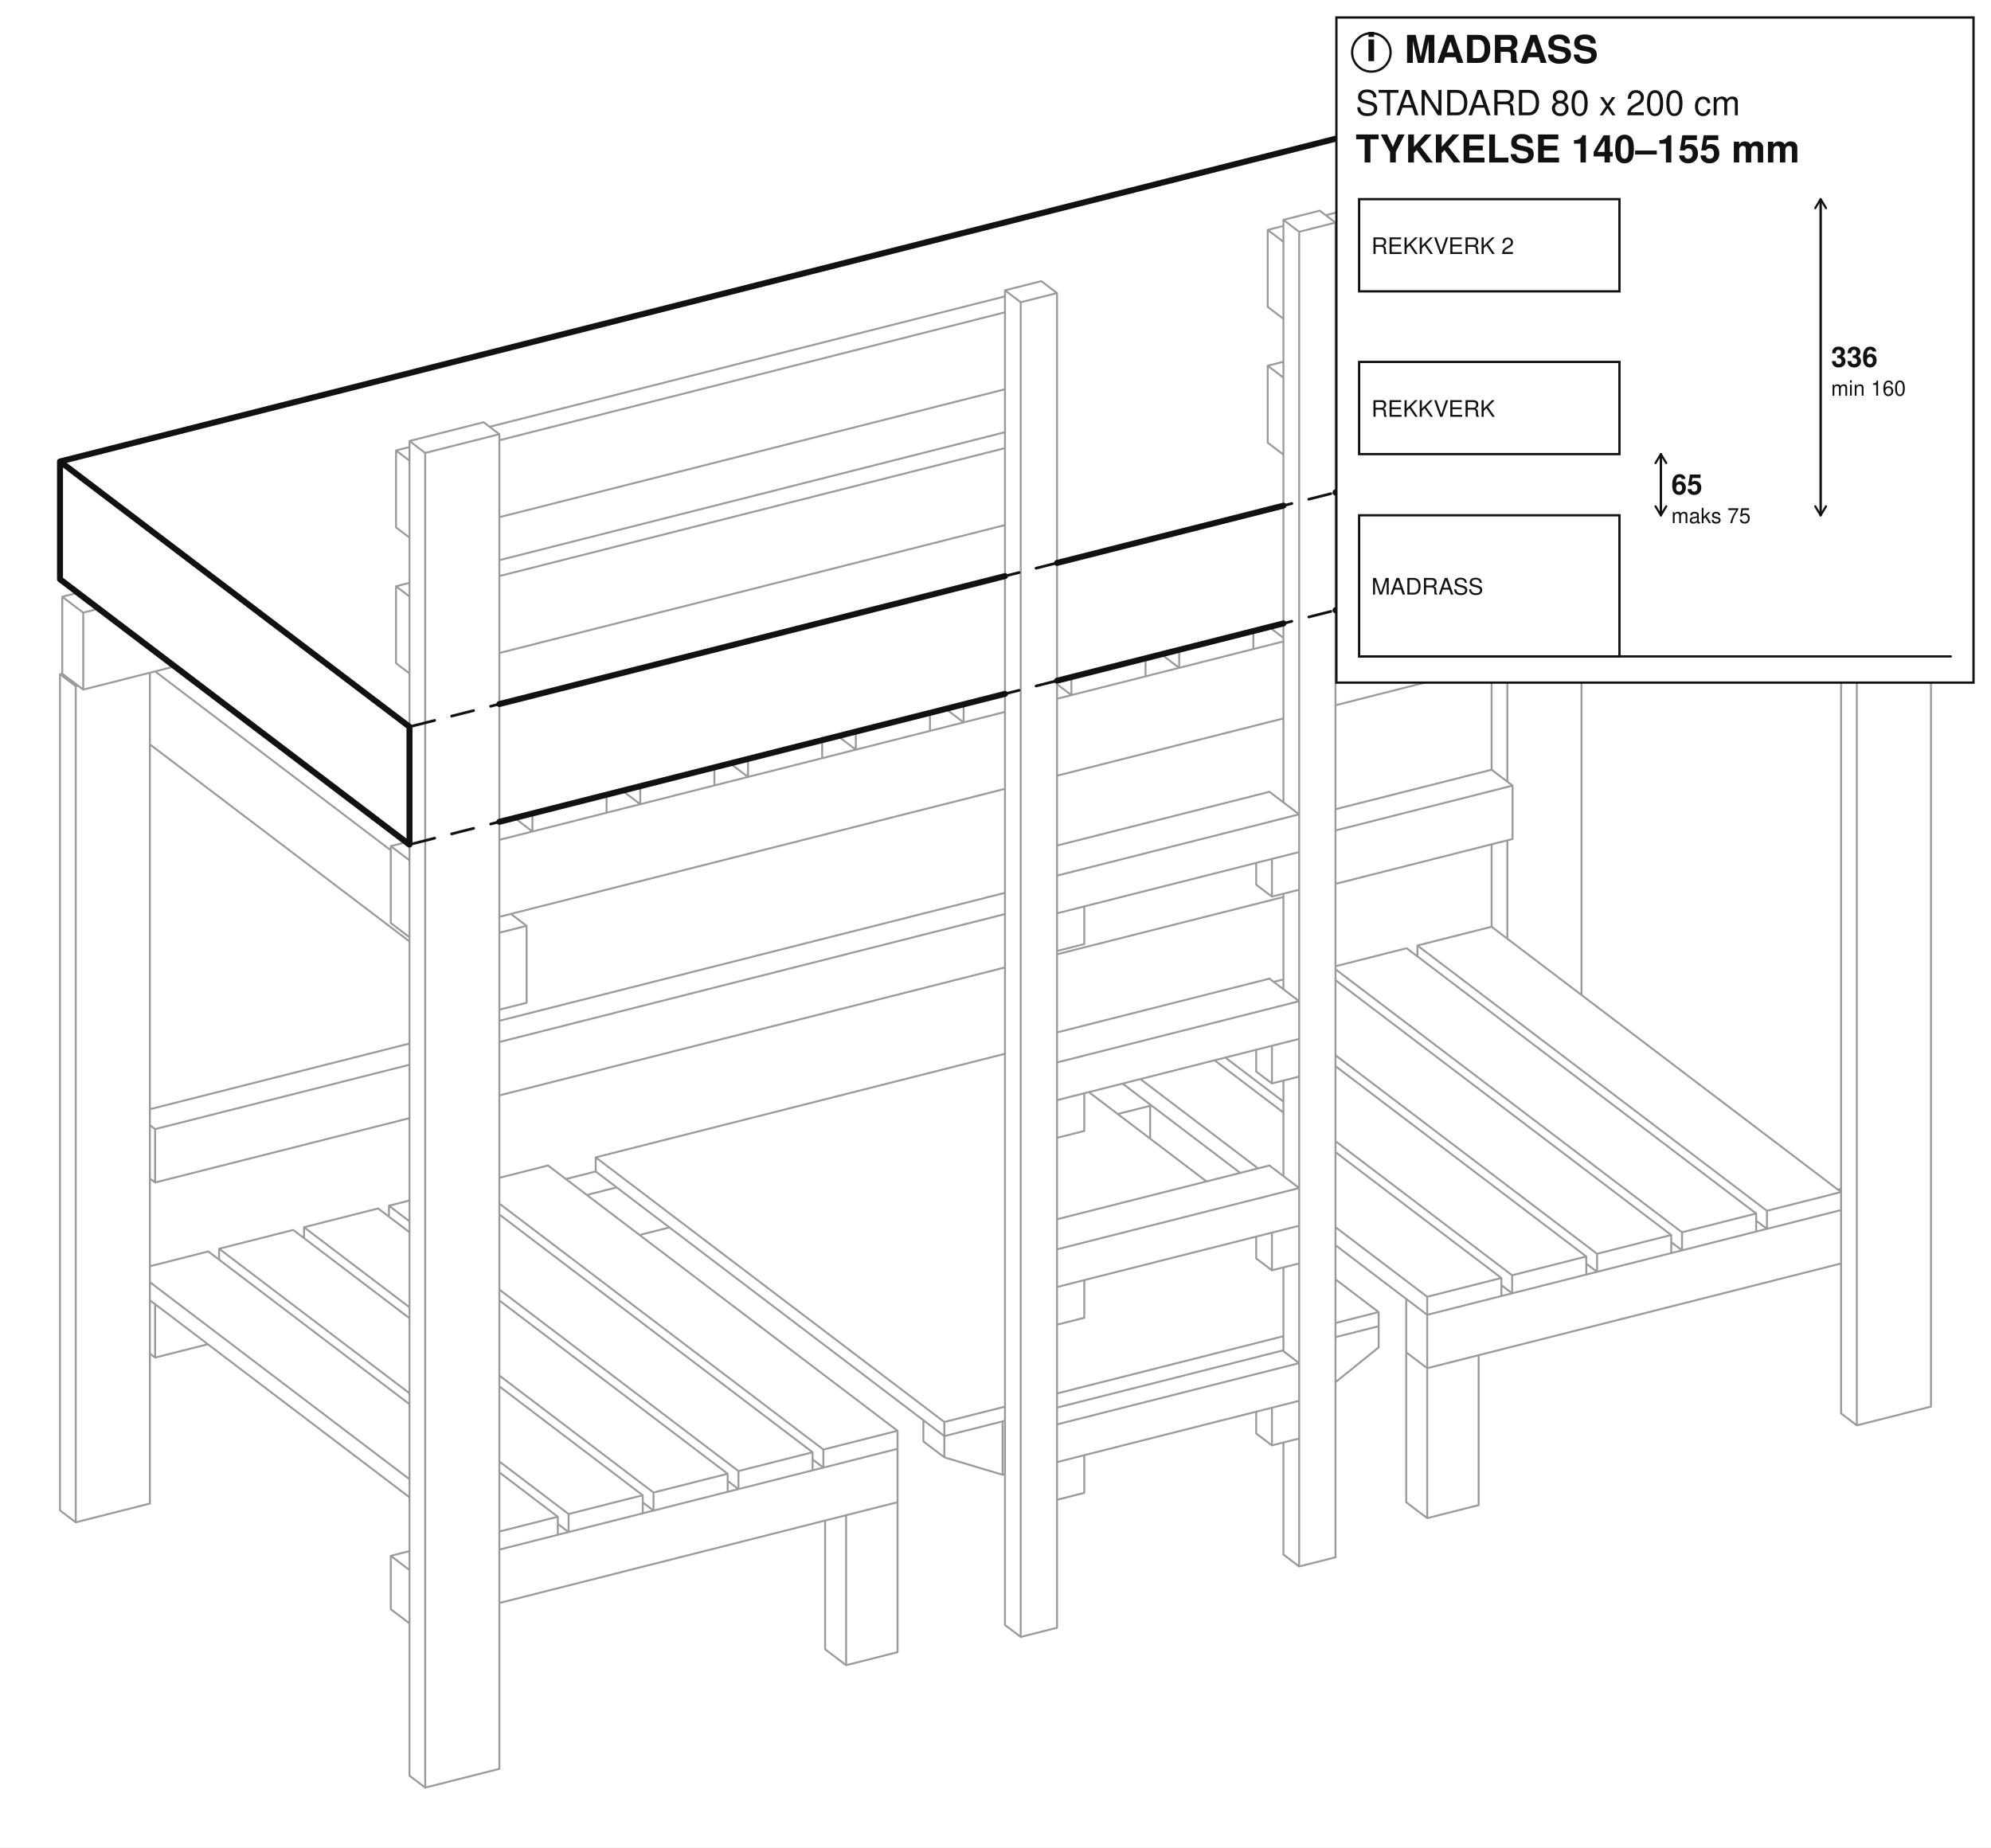
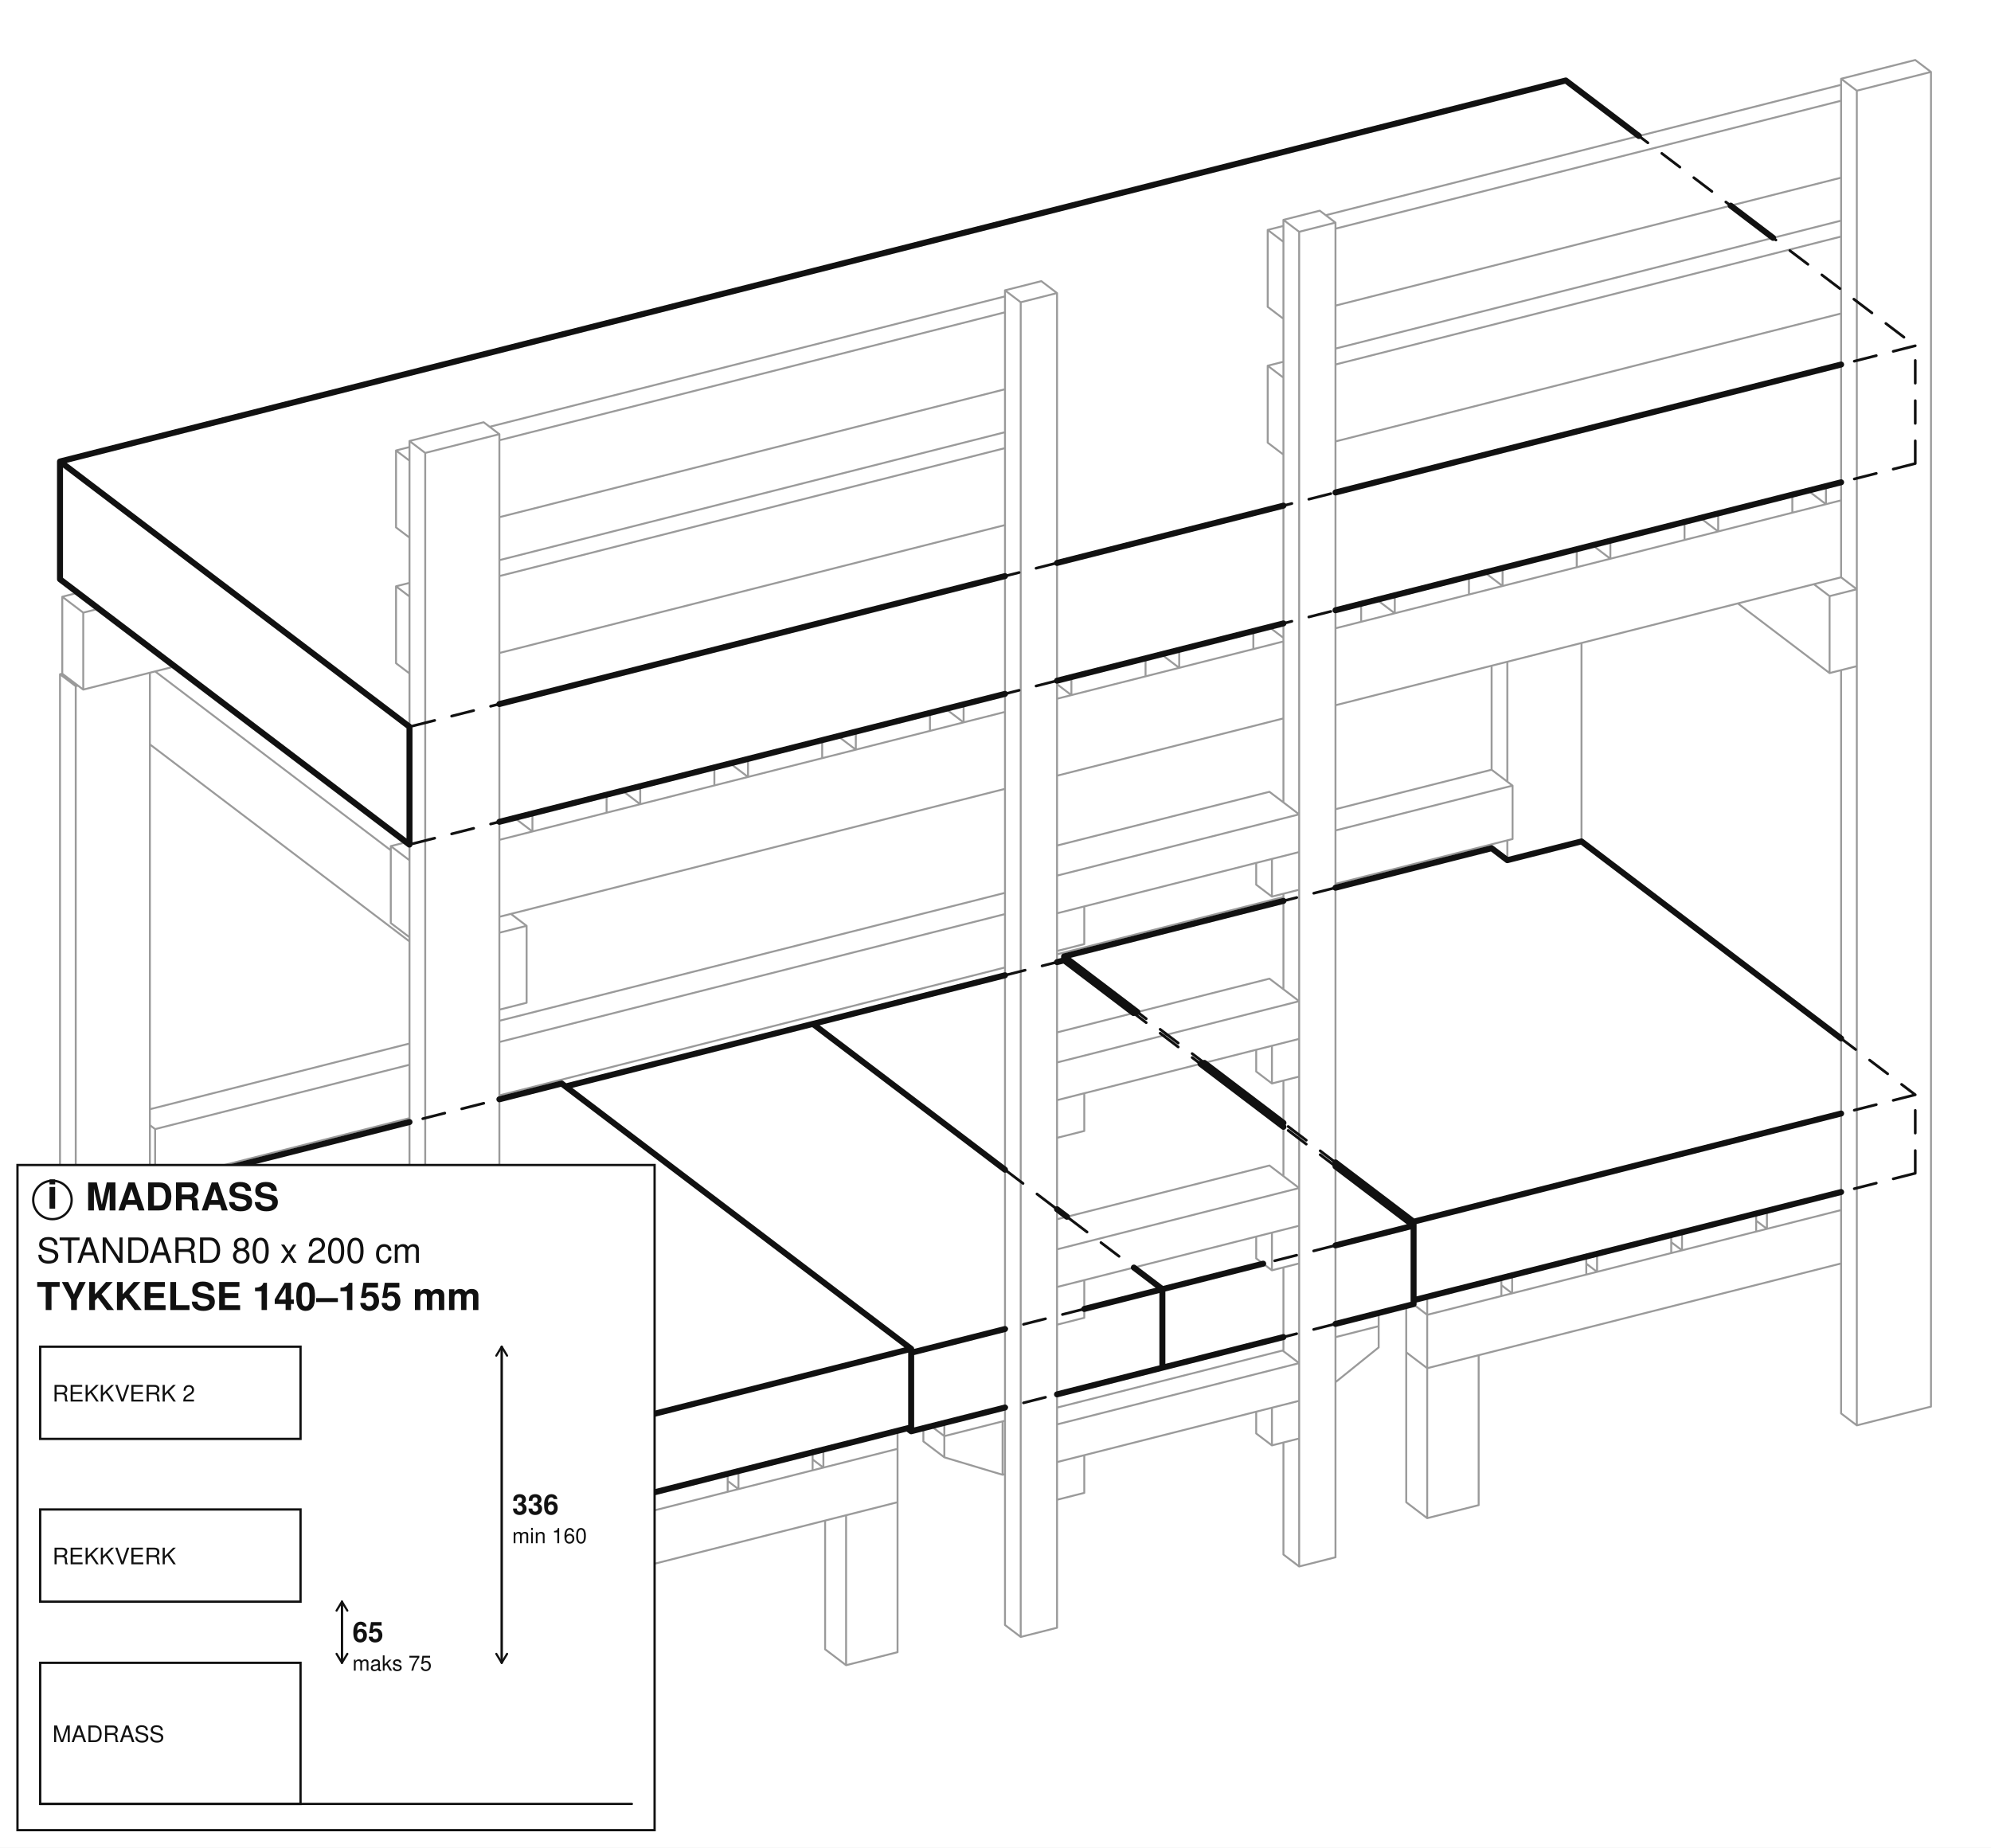
<svg xmlns="http://www.w3.org/2000/svg" viewBox="-1139.38 -905.73 2278.77 2115.17">
  <rect x="-1139.38" y="-905.73" width="2278.77" height="2115.17" fill="#ffffff" />
-   <path d="M-967.82,582.77 L-961.82,587.33 M-961.82,648.45 L-961.82,587.33 M-967.82,643.89 L-961.82,648.45 M-457.55,435.4 L-491.69,444.04 M178.48,359.84 L139.9,369.61 M-373.18,499.47 L-407.32,508.11 M-901.45,633.17 L-961.82,648.45 M-433.55,453.63 L-467.69,462.27 M670.7,233.32 L670.7,-169.63 M567.82,155.22 L567.82,60.87 M567.82,-24.54 L567.82,-143.59 M585.82,168.88 L585.82,56.32 M585.82,-10.88 L585.82,-148.15 M-967.82,815.56 L-967.82,-135.58 M-1070.7,823.37 L-1070.7,-133.84 M-1070.7,-133.84 L-1052.7,-120.17 M-1052.7,837.04 L-1052.7,-120.17 M-1070.7,823.37 L-1052.7,837.04 M-1068.1,-134.5 L-1070.7,-133.84 M-967.82,815.56 L-1052.7,837.04 M-1050.1,-120.83 L-1052.7,-120.17 M567.82,-24.54 L591.82,-6.32 M591.82,54.8 L591.82,-6.32 M-967.82,382.34 L-961.82,386.9 M-961.82,448.02 L-961.82,386.9 M-967.82,443.46 L-961.82,448.02 M567.82,-24.54 L389.13,20.68 M10.87,116.42 L-567.82,262.88 M-670.7,288.92 L-967.82,364.12 M591.82,54.8 L389.13,106.1 M329.56,121.17 L70.44,186.76 M10.87,201.83 L-567.82,348.3 M-670.7,374.33 L-961.82,448.02 M591.82,-6.32 L389.13,44.98 M10.87,140.72 L-567.82,287.18 M-670.7,313.22 L-961.82,386.9 M-1068.1,-134.5 L-1068.1,-222.58 M-1068.1,-222.58 L-1044.1,-204.36 M-1044.1,-116.28 L-1044.1,-204.36 M-1068.1,-134.5 L-1044.1,-116.28 M-1053.37,-226.31 L-1068.1,-222.58 M-942.37,-142.02 L-1044.1,-116.28 M-1029.37,-208.08 L-1044.1,-204.36 M1052.7,-837.04 L1070.7,-823.37 M1070.7,704.58 L1070.7,-823.37 M967.82,712.39 L967.82,-138.52 M967.82,-244.83 L967.82,-815.56 M967.82,-815.56 L985.82,-801.89 M985.82,726.06 L985.82,-801.89 M967.82,712.39 L985.82,726.06 M1052.7,-837.04 L967.82,-815.56 M1070.7,704.58 L985.82,726.06 M1070.7,-823.37 L985.82,-801.89 M-585.82,-422.34 L-567.82,-408.68 M-567.82,1119.27 L-567.82,-408.68 M-670.7,1127.09 L-670.7,-400.86 M-670.7,-400.86 L-652.7,-387.2 M-652.7,1140.75 L-652.7,-387.2 M-670.7,1127.09 L-652.7,1140.75 M-585.82,-422.34 L-670.7,-400.86 M-567.82,1119.27 L-652.7,1140.75 M-567.82,-408.68 L-652.7,-387.2 M967.82,-244.83 L985.82,-231.16 M985.82,-143.08 L985.82,-231.16 M936.65,-236.94 L954.65,-223.27 M954.65,-135.19 L954.65,-223.27 M849.64,-214.92 L954.65,-135.19 M985.82,-143.08 L954.65,-135.19 M985.82,-231.16 L954.65,-223.27 M-554.65,140.5 L-536.65,154.17 M-536.65,242.25 L-536.65,154.17 M-961.82,-137.1 L-692.1,67.7 M-567.82,250.14 L-567.82,162.06 M-967.82,-53.57 L-670.7,172.03 M-536.65,242.25 L-567.82,250.14 M-536.65,154.17 L-567.82,162.06 M-692.1,150.99 L-692.1,62.91 M-692.1,62.91 L-670.7,79.16 M-692.1,150.99 L-670.7,167.24 M-677.37,59.18 L-692.1,62.91 M967.82,-244.83 L389.13,-98.36 M329.56,-83.29 L70.44,-17.7 M10.87,-2.63 L-567.82,143.84 M967.82,-332.91 L389.13,-186.45 M329.56,-171.37 L70.44,-105.79 M10.87,-90.71 L-567.82,55.75 M470.11,642.39 L470.11,581.27 M470.11,581.27 L494.11,599.5 M494.11,660.61 L494.11,599.5 M470.11,642.39 L494.11,660.61 M967.82,455.3 L964.24,456.21 M967.82,540.72 L494.11,660.61 M967.82,479.6 L494.11,599.5 M-112.11,814.04 L-112.11,752.92 M-692.1,936.54 L-692.1,875.42 M-692.1,875.42 L-670.7,891.67 M-692.1,936.54 L-670.7,952.79 M-670.7,870 L-692.1,875.42 M-112.11,814.04 L-567.82,929.38 M-112.11,752.92 L-567.82,868.26 M177,397.78 L177,360.22 M177,360.22 L139.9,369.61 M553,817.38 L553,645.71 M470.11,814.06 L470.11,642.39 M470.11,642.39 L494.11,660.61 M494.11,832.28 L494.11,660.61 M470.11,814.06 L494.11,832.28 M553,817.38 L494.11,832.28 M553,645.71 L494.11,660.61 M-112.11,985.71 L-112.11,814.04 M-195,982.39 L-195,835.02 M-171,1000.62 L-171,828.95 M-195,982.39 L-171,1000.62 M-112.11,985.71 L-171,1000.62 M-112.11,814.04 L-171,828.95 M328.56,640.38 L347.56,654.81 M347.56,697.95 L347.56,654.81 M70.44,768.09 L70.44,724.95 M347.56,697.95 L70.44,768.09 M347.56,654.81 L70.44,724.95 M313.56,428.56 L347.56,454.38 M347.56,497.52 L347.56,454.38 M70.44,567.66 L70.44,524.52 M313.56,428.56 L70.44,490.09 M347.56,497.52 L70.44,567.66 M347.56,454.38 L70.44,524.52 M313.56,214.65 L347.56,240.46 M347.56,283.61 L347.56,240.46 M70.44,353.74 L70.44,310.6 M313.56,214.65 L70.44,276.18 M347.56,283.61 L70.44,353.74 M347.56,240.46 L70.44,310.6 M313.56,0.73 L347.56,26.55 M347.56,69.69 L347.56,26.55 M70.44,139.83 L70.44,96.69 M313.56,0.73 L70.44,62.27 M347.56,69.69 L70.44,139.83 M347.56,26.55 L70.44,96.69 M371.13,-664.54 L389.13,-650.88 M389.13,877.07 L389.13,-650.88 M329.56,873.93 L329.56,745.65 M329.56,641.14 L329.56,545.22 M329.56,440.71 L329.56,331.3 M329.56,226.8 L329.56,117.39 M329.56,12.88 L329.56,-654.02 M329.56,-654.02 L347.56,-640.35 M347.56,887.59 L347.56,-640.35 M329.56,873.93 L347.56,887.59 M371.13,-664.54 L329.56,-654.02 M389.13,877.07 L347.56,887.59 M389.13,-650.88 L347.56,-640.35 M52.44,-583.88 L70.44,-570.22 M70.44,957.73 L70.44,-570.22 M10.87,954.59 L10.87,-573.36 M10.87,-573.36 L28.87,-559.69 M28.87,968.26 L28.87,-559.69 M10.87,954.59 L28.87,968.26 M52.44,-583.88 L10.87,-573.36 M70.44,957.73 L28.87,968.26 M70.44,-570.22 L28.87,-559.69 M347.56,741.09 L347.56,697.95 M298.39,735.32 L298.39,710.4 M316.39,748.98 L316.39,705.84 M298.39,735.32 L316.39,748.98 M347.56,741.09 L316.39,748.98 M347.56,697.95 L316.39,705.84 M347.56,540.66 L347.56,497.52 M298.39,534.88 L298.39,509.96 M316.39,548.55 L316.39,505.41 M298.39,534.88 L316.39,548.55 M347.56,540.66 L316.39,548.55 M347.56,497.52 L316.39,505.41 M347.56,326.75 L347.56,283.61 M298.39,320.97 L298.39,296.05 M316.39,334.64 L316.39,291.5 M298.39,320.97 L316.39,334.64 M347.56,326.75 L316.39,334.64 M347.56,283.61 L316.39,291.5 M347.56,112.83 L347.56,69.69 M298.39,107.06 L298.39,82.14 M316.39,120.73 L316.39,77.58 M298.39,107.06 L316.39,120.73 M347.56,112.83 L316.39,120.73 M347.56,69.69 L316.39,77.58 M101.61,803.34 L101.61,760.2 M70.44,811.23 L70.44,768.09 M101.61,803.34 L70.44,811.23 M101.61,760.2 L70.44,768.09 M101.61,602.91 L101.61,559.77 M70.44,610.8 L70.44,567.66 M101.61,602.91 L70.44,610.8 M101.61,559.77 L70.44,567.66 M101.61,389 L101.61,345.85 M70.44,396.89 L70.44,353.74 M101.61,389 L70.44,396.89 M101.61,345.85 L70.44,353.74 M101.61,175.08 L101.61,131.94 M70.44,182.97 L70.44,139.83 M101.61,175.08 L70.44,182.97 M101.61,131.94 L70.44,139.83 M567.82,155.22 L967.82,458.93 M967.82,479.6 L967.82,458.93 M482.95,189.19 L482.95,176.7 M482.95,176.7 L882.95,480.41 M882.95,501.08 L882.95,480.41 M870.61,491.71 L882.95,501.08 M567.82,155.22 L482.95,176.7 M967.82,479.6 L882.95,501.08 M967.82,458.93 L882.95,480.41 M470.61,179.82 L870.61,483.53 M870.61,504.2 L870.61,483.53 M389.13,203.87 L785.74,505.01 M785.74,525.68 L785.74,505.01 M773.4,516.31 L785.74,525.68 M470.61,179.82 L389.13,200.44 M870.61,504.2 L785.74,525.68 M870.61,483.53 L785.74,505.01 M389.13,216.37 L773.4,508.14 M773.4,528.81 L773.4,508.14 M389.13,302.29 L688.53,529.62 M688.53,550.29 L688.53,529.62 M676.19,540.92 L688.53,550.29 M329.56,215.52 L318.42,218.34 M773.4,528.81 L688.53,550.29 M773.4,508.14 L688.53,529.62 M389.13,314.78 L676.19,532.74 M676.19,553.41 L676.19,532.74 M263.08,304.99 L329.56,355.47 M389.13,400.7 L591.32,554.22 M591.32,574.89 L591.32,554.22 M578.98,565.52 L591.32,574.89 M676.19,553.41 L591.32,574.89 M676.19,532.74 L591.32,554.22 M250.73,308.11 L329.56,367.97 M389.13,413.2 L578.98,557.34 M578.98,578.01 L578.98,557.34 M165.86,329.59 L300.55,431.86 M389.13,499.12 L494.11,578.82 M494.11,599.5 L494.11,578.82 M145.44,334.76 L280.13,437.02 M389.13,519.79 L494.11,599.5 M578.98,578.01 L494.11,599.5 M578.98,557.34 L494.11,578.82 M-900.95,526.95 L-670.7,701.79 M-567.82,779.89 L-500.95,830.67 M-500.95,851.34 L-500.95,830.67 M-967.82,562.1 L-670.7,787.71 M-967.82,582.77 L-670.7,808.38 M-900.95,526.95 L-967.82,543.88 M-500.95,851.34 L-567.82,868.26 M-500.95,830.67 L-567.82,847.59 M-803.74,502.35 L-670.7,603.37 M-567.82,681.48 L-403.74,806.06 M-403.74,826.74 L-403.74,806.06 M-888.61,536.32 L-888.61,523.83 M-888.61,523.83 L-670.7,689.29 M-567.82,767.4 L-488.61,827.54 M-488.61,848.22 L-488.61,827.54 M-500.95,838.85 L-488.61,848.22 M-803.74,502.35 L-888.61,523.83 M-403.74,826.74 L-488.61,848.22 M-403.74,806.06 L-488.61,827.54 M-706.53,477.75 L-670.7,504.96 M-567.82,583.06 L-306.53,781.46 M-306.53,802.13 L-306.53,781.46 M-791.4,511.72 L-791.4,499.23 M-791.4,499.23 L-670.7,590.88 M-567.82,668.99 L-391.4,802.94 M-391.4,823.61 L-391.4,802.94 M-403.74,814.24 L-391.4,823.61 M-706.53,477.75 L-791.4,499.23 M-306.53,802.13 L-391.4,823.61 M-306.53,781.46 L-391.4,802.94 M-567.82,484.65 L-209.32,756.86 M-209.32,777.53 L-209.32,756.86 M-694.19,487.12 L-694.19,474.62 M-694.19,474.62 L-670.7,492.46 M-567.82,570.57 L-294.19,778.34 M-294.19,799.01 L-294.19,778.34 M-306.53,789.64 L-294.19,799.01 M-670.7,468.68 L-694.19,474.62 M-209.32,777.53 L-294.19,799.01 M-209.32,756.86 L-294.19,778.34 M-512.11,428.54 L-112.11,732.25 M-112.11,752.92 L-112.11,732.25 M-567.82,472.16 L-196.98,753.73 M-196.98,774.41 L-196.98,753.73 M-209.32,765.03 L-196.98,774.41 M-512.11,428.54 L-567.82,442.64 M-112.11,752.92 L-196.98,774.41 M-112.11,732.25 L-196.98,753.73 M950.5,-328.53 L950.5,-349.2 M930.08,-344.03 L950.5,-328.53 M967.82,-332.91 L950.5,-328.53 M967.82,-353.58 L950.5,-349.2 M-75,-68.98 L-75,-89.65 M-159.87,-47.5 L-159.87,-68.17 M-180.29,-63 L-159.87,-47.5 M-75,-68.98 L-159.87,-47.5 M-75,-89.65 L-159.87,-68.17 M-198.38,-37.75 L-198.38,-58.42 M-283.25,-16.27 L-283.25,-36.94 M-303.67,-31.77 L-283.25,-16.27 M-198.38,-37.75 L-283.25,-16.27 M-198.38,-58.42 L-283.25,-36.94 M-321.75,-6.53 L-321.75,-27.2 M-406.62,14.96 L-406.62,-5.72 M-427.04,-0.55 L-406.62,14.96 M-321.75,-6.53 L-406.62,14.96 M-321.75,-27.2 L-406.62,-5.72 M-445.13,24.7 L-445.13,4.03 M-530,46.18 L-530,25.51 M-550.42,30.68 L-530,46.18 M-445.13,24.7 L-530,46.18 M-445.13,4.03 L-530,25.51 M-1053.37,-226.31 L-1053.37,-229.44 M-1053.37,-226.31 L-670.7,64.25 M912,-318.78 L912,-339.45 M827.13,-297.3 L827.13,-317.97 M806.71,-312.8 L827.13,-297.3 M912,-318.78 L827.13,-297.3 M912,-339.45 L827.13,-317.97 M788.62,-287.55 L788.62,-308.23 M703.75,-266.07 L703.75,-286.75 M683.33,-281.58 L703.75,-266.07 M788.62,-287.55 L703.75,-266.07 M788.62,-308.23 L703.75,-286.75 M665.25,-256.33 L665.25,-277 M580.38,-234.85 L580.38,-255.52 M559.96,-250.35 L580.38,-234.85 M665.25,-256.33 L580.38,-234.85 M665.25,-277 L580.38,-255.52 M541.87,-225.1 L541.87,-245.78 M457,-203.62 L457,-224.3 M436.58,-219.13 L457,-203.62 M541.87,-225.1 L457,-203.62 M541.87,-245.78 L457,-224.3 M418.5,-193.88 L418.5,-214.55 M313.21,-187.9 L329.56,-175.48 M418.5,-193.88 L389.13,-186.45 M418.5,-214.55 L389.13,-207.12 M295.12,-162.65 L295.12,-183.32 M210.25,-141.17 L210.25,-161.84 M189.83,-156.68 L210.25,-141.17 M295.12,-162.65 L210.25,-141.17 M295.12,-183.32 L210.25,-161.84 M171.75,-131.43 L171.75,-152.1 M86.88,-109.95 L86.88,-130.62 M70.44,-122.43 L86.88,-109.95 M171.75,-131.43 L86.88,-109.95 M171.75,-152.1 L86.88,-130.62 M-36.5,-78.72 L-36.5,-99.39 M-56.92,-94.23 L-36.5,-78.72 M10.87,-90.71 L-36.5,-78.72 M10.87,-111.38 L-36.5,-99.39 M311.56,-398.95 L311.56,-487.03 M311.56,-487.03 L329.56,-473.36 M329.56,-385.28 L329.56,-473.36 M311.56,-398.95 L329.56,-385.28 M967.82,-653.13 L389.13,-506.66 M329.56,-491.59 L311.56,-487.03 M967.82,-546.82 L389.13,-400.36 M967.82,-634.9 L389.13,-488.44 M311.56,-554.44 L311.56,-642.52 M311.56,-642.52 L329.56,-628.86 M329.56,-540.77 L329.56,-628.86 M311.56,-554.44 L329.56,-540.77 M967.82,-808.62 L377.99,-659.34 M329.56,-647.08 L311.56,-642.52 M967.82,-702.31 L389.13,-555.85 M967.82,-790.4 L389.13,-643.93 M-686.1,-146.45 L-686.1,-234.53 M-686.1,-234.53 L-670.7,-222.84 M-686.1,-146.45 L-670.7,-134.75 M10.87,-410.93 L-567.82,-264.46 M-670.7,-238.43 L-686.1,-234.53 M10.87,-304.62 L-567.82,-158.16 M10.87,-392.7 L-567.82,-246.24 M-686.1,-301.94 L-686.1,-390.02 M-686.1,-390.02 L-670.7,-378.33 M-686.1,-301.94 L-670.7,-290.24 M10.87,-566.42 L-578.97,-417.14 M-670.7,-393.92 L-686.1,-390.02 M10.87,-460.11 L-567.82,-313.65 M10.87,-548.2 L-567.82,-401.73 M106.87,344.52 L241.55,446.79 M389.13,558.85 L438.55,596.37 M438.55,612.54 L438.55,596.37 M-457.55,435.4 L-457.55,419.23 M-457.55,419.23 L-58.55,722.18 M-58.55,738.36 L-58.55,722.18 M-457.55,435.4 L-58.55,738.36 M10.87,300.67 L-457.55,419.23 M438.55,612.54 L389.13,625.05 M329.56,640.13 L70.44,705.71 M10.87,720.79 L-58.55,738.36 M438.55,596.37 L389.13,608.87 M329.56,623.95 L70.44,689.53 M10.87,704.61 L-58.55,722.18 M438.55,636.81 L438.55,612.54 M438.55,612.54 L389.13,625.05 M438.55,636.81 L389.13,676.63 M8.13,782.6 L8.13,721.48 M-82.55,744.4 L-82.55,720.13 M8.13,721.48 L-58.55,738.36 M-82.55,720.13 L-58.55,738.36 M8.13,782.6 L-58.55,762.62 M-58.55,762.62 L-58.55,738.36 M-58.55,762.62 L-82.55,744.4 M8.13,782.6 L8.13,721.48 M10.87,781.91 L8.13,782.6 M10.87,720.79 L8.13,721.48" fill="none" stroke="#9a9a9a" stroke-width="2.2" stroke-linecap="round" stroke-linejoin="round" />
-   <path d="M652.7,-813.59 L1052.7,-509.88 M1052.7,-375.06 L1052.7,-509.88 M-1070.7,-242.59 L-1070.7,-377.41 M-1070.7,-377.41 L-670.7,-73.7 M-670.7,61.12 L-670.7,-73.7 M-1070.7,-242.59 L-670.7,61.12 M652.7,-813.59 L-1070.7,-377.41 M1052.7,-375.06 L-670.7,61.12 M1052.7,-509.88 L-670.7,-73.7" fill="none" stroke="#111111" stroke-width="3.09" stroke-linecap="round" stroke-linejoin="round" stroke-dasharray="26 20" />
-   <path d="M652.7,-813.59 L736.39,-750.04 M841.4,-670.32 L889.98,-633.43 M-1070.7,-242.59 L-1070.7,-377.41 M-1070.7,-377.41 L-670.7,-73.7 M-670.7,61.12 L-670.7,-73.7 M-1070.7,-242.59 L-670.7,61.12 M652.7,-813.59 L-1070.7,-377.41 M967.82,-353.58 L389.13,-207.12 M329.56,-192.04 L70.44,-126.46 M10.87,-111.38 L-567.82,35.08 M967.82,-488.4 L389.13,-341.94 M329.56,-326.86 L70.44,-261.28 M10.87,-246.2 L-567.82,-99.74" fill="none" stroke="#111111" stroke-width="6.87" stroke-linecap="round" stroke-linejoin="round" />
-   <rect x="390.18" y="-885.73" width="729.21" height="761.46" rx="0" fill="#ffffff" stroke="#111111" stroke-width="2.61" />
-   <circle cx="430.18" cy="-845.73" r="22" fill="none" stroke="#111111" stroke-width="2.61" />
-   <text x="430.18" y="-835.73" font-family="Helvetica, Arial, sans-serif" font-size="46.02" font-weight="bold" text-anchor="middle" fill="#111111">i</text>
-   <text x="468.18" y="-833.73" font-family="Helvetica, Arial, sans-serif" font-size="43.96" font-weight="bold" text-anchor="start" fill="#111111">MADRASS</text>
-   <text x="412.18" y="-773.73" font-family="Helvetica, Arial, sans-serif" font-size="39.84" font-weight="normal" text-anchor="start" fill="#111111">STANDARD 80 x 200 cm</text>
-   <text x="412.18" y="-719.73" font-family="Helvetica, Arial, sans-serif" font-size="43.96" font-weight="bold" text-anchor="start" fill="#111111">TYKKELSE 140–155 mm</text>
-   <path d="M416.18,-154.27 L1093.38,-154.27" fill="none" stroke="#111111" stroke-width="2.61" stroke-linecap="round" />
-   <rect x="416.18" y="-315.83" width="297.97" height="161.56" rx="0" fill="none" stroke="#111111" stroke-width="2.61" />
-   <rect x="416.18" y="-491.4" width="297.97" height="105.55" rx="0" fill="none" stroke="#111111" stroke-width="2.61" />
-   <rect x="416.18" y="-677.73" width="297.97" height="105.55" rx="0" fill="none" stroke="#111111" stroke-width="2.61" />
-   <text x="430.18" y="-428.62" font-family="Helvetica, Arial, sans-serif" font-size="26.1" font-weight="normal" text-anchor="start" fill="#111111">REKKVERK</text>
-   <text x="430.18" y="-614.95" font-family="Helvetica, Arial, sans-serif" font-size="26.1" font-weight="normal" text-anchor="start" fill="#111111">REKKVERK 2</text>
-   <text x="430.18" y="-225.05" font-family="Helvetica, Arial, sans-serif" font-size="26.1" font-weight="normal" text-anchor="start" fill="#111111">MADRASS</text>
-   <path d="M761.55,-319.83 L761.55,-385.84" fill="none" stroke="#111111" stroke-width="2.4" stroke-linecap="round" />
-   <path d="M761.55,-385.84 L755.37,-375.56" fill="none" stroke="#111111" stroke-width="2.4" stroke-linecap="round" />
-   <path d="M761.55,-385.84 L767.74,-375.56" fill="none" stroke="#111111" stroke-width="2.4" stroke-linecap="round" />
-   <path d="M761.55,-381.84 L761.55,-315.83" fill="none" stroke="#111111" stroke-width="2.4" stroke-linecap="round" />
-   <path d="M761.55,-315.83 L767.74,-326.11" fill="none" stroke="#111111" stroke-width="2.4" stroke-linecap="round" />
-   <path d="M761.55,-315.83 L755.37,-326.11" fill="none" stroke="#111111" stroke-width="2.4" stroke-linecap="round" />
-   <text x="773.55" y="-339.84" font-family="Helvetica, Arial, sans-serif" font-size="31.94" font-weight="bold" text-anchor="start" fill="#111111">65</text>
-   <text x="773.55" y="-306.84" font-family="Helvetica, Arial, sans-serif" font-size="24.04" font-weight="normal" text-anchor="start" fill="#111111">maks 75</text>
-   <path d="M944.4,-319.83 L944.4,-677.73" fill="none" stroke="#111111" stroke-width="2.4" stroke-linecap="round" />
-   <path d="M944.4,-677.73 L938.21,-667.45" fill="none" stroke="#111111" stroke-width="2.4" stroke-linecap="round" />
-   <path d="M944.4,-677.73 L950.58,-667.45" fill="none" stroke="#111111" stroke-width="2.4" stroke-linecap="round" />
-   <path d="M944.4,-673.73 L944.4,-315.83" fill="none" stroke="#111111" stroke-width="2.4" stroke-linecap="round" />
-   <path d="M944.4,-315.83 L950.58,-326.11" fill="none" stroke="#111111" stroke-width="2.4" stroke-linecap="round" />
-   <path d="M944.4,-315.83 L938.21,-326.11" fill="none" stroke="#111111" stroke-width="2.4" stroke-linecap="round" />
-   <text x="956.4" y="-485.78" font-family="Helvetica, Arial, sans-serif" font-size="31.94" font-weight="bold" text-anchor="start" fill="#111111">336</text>
-   <text x="956.4" y="-452.78" font-family="Helvetica, Arial, sans-serif" font-size="24.04" font-weight="normal" text-anchor="start" fill="#111111">min 160</text>
+   <path d="M670.7,57.52 L670.7,-169.63 M567.82,65.34 L567.82,60.87 M567.82,-24.54 L567.82,-143.59 M585.82,79 L585.82,56.32 M585.82,-10.88 L585.82,-148.15 M-967.82,815.56 L-967.82,668.69 M-967.82,472.22 L-967.82,-135.58 M-1070.7,823.37 L-1070.7,-133.84 M-1070.7,-133.84 L-1052.7,-120.17 M-1052.7,837.04 L-1052.7,-120.17 M-1070.7,823.37 L-1052.7,837.04 M-1068.1,-134.5 L-1070.7,-133.84 M-967.82,815.56 L-1052.7,837.04 M-1050.1,-120.83 L-1052.7,-120.17 M567.82,-24.54 L591.82,-6.32 M591.82,54.8 L591.82,-6.32 M-967.82,382.34 L-961.82,386.9 M-961.82,448.02 L-961.82,386.9 M-967.82,443.46 L-961.82,448.02 M567.82,-24.54 L389.13,20.68 M10.87,116.42 L-567.82,262.88 M-670.7,288.92 L-967.82,364.12 M591.82,54.8 L389.13,106.1 M329.56,121.17 L70.44,186.76 M10.87,201.83 L-567.82,348.3 M-670.7,374.33 L-961.82,448.02 M591.82,-6.32 L389.13,44.98 M10.87,140.72 L-567.82,287.18 M-670.7,313.22 L-961.82,386.9 M-1068.1,-134.5 L-1068.1,-222.58 M-1068.1,-222.58 L-1044.1,-204.36 M-1044.1,-116.28 L-1044.1,-204.36 M-1068.1,-134.5 L-1044.1,-116.28 M-1053.37,-226.31 L-1068.1,-222.58 M-942.37,-142.02 L-1044.1,-116.28 M-1029.37,-208.08 L-1044.1,-204.36 M1052.7,-837.04 L1070.7,-823.37 M1070.7,704.58 L1070.7,-823.37 M967.82,712.39 L967.82,-138.52 M967.82,-244.83 L967.82,-815.56 M967.82,-815.56 L985.82,-801.89 M985.82,726.06 L985.82,-801.89 M967.82,712.39 L985.82,726.06 M1052.7,-837.04 L967.82,-815.56 M1070.7,704.58 L985.82,726.06 M1070.7,-823.37 L985.82,-801.89 M-585.82,-422.34 L-567.82,-408.68 M-567.82,1119.27 L-567.82,-408.68 M-670.7,1127.09 L-670.7,-400.86 M-670.7,-400.86 L-652.7,-387.2 M-652.7,1140.75 L-652.7,-387.2 M-670.7,1127.09 L-652.7,1140.75 M-585.82,-422.34 L-670.7,-400.86 M-567.82,1119.27 L-652.7,1140.75 M-567.82,-408.68 L-652.7,-387.2 M967.82,-244.83 L985.82,-231.16 M985.82,-143.08 L985.82,-231.16 M936.65,-236.94 L954.65,-223.27 M954.65,-135.19 L954.65,-223.27 M849.64,-214.92 L954.65,-135.19 M985.82,-143.08 L954.65,-135.19 M985.82,-231.16 L954.65,-223.27 M-554.65,140.5 L-536.65,154.17 M-536.65,242.25 L-536.65,154.17 M-961.82,-137.1 L-692.1,67.7 M-567.82,250.14 L-567.82,162.06 M-967.82,-53.57 L-670.7,172.03 M-536.65,242.25 L-567.82,250.14 M-536.65,154.17 L-567.82,162.06 M-692.1,150.99 L-692.1,62.91 M-692.1,62.91 L-670.7,79.16 M-692.1,150.99 L-670.7,167.24 M-677.37,59.18 L-692.1,62.91 M967.82,-244.83 L389.13,-98.36 M329.56,-83.29 L70.44,-17.7 M10.87,-2.63 L-567.82,143.84 M967.82,-332.91 L389.13,-186.45 M329.56,-171.37 L70.44,-105.79 M10.87,-90.71 L-567.82,55.75 M470.11,642.39 L470.11,589.39 M478.13,587.36 L494.11,599.5 M494.11,660.61 L494.11,599.5 M470.11,642.39 L494.11,660.61 M967.82,540.72 L494.11,660.61 M967.82,479.6 L494.11,599.5 M-112.11,814.04 L-112.11,752.92 M-692.1,936.54 L-692.1,878.05 M-692.1,936.54 L-670.7,952.79 M-112.11,814.04 L-567.82,929.38 M-112.11,752.92 L-567.82,868.26 M553,817.38 L553,645.71 M470.11,814.06 L470.11,642.39 M470.11,642.39 L494.11,660.61 M494.11,832.28 L494.11,660.61 M470.11,814.06 L494.11,832.28 M553,817.38 L494.11,832.28 M553,645.71 L494.11,660.61 M-112.11,985.71 L-112.11,814.04 M-195,982.39 L-195,835.02 M-171,1000.62 L-171,828.95 M-195,982.39 L-171,1000.62 M-112.11,985.71 L-171,1000.62 M-112.11,814.04 L-171,828.95 M328.56,640.38 L347.56,654.81 M347.56,697.95 L347.56,654.81 M70.44,768.09 L70.44,724.95 M347.56,697.95 L70.44,768.09 M347.56,654.81 L70.44,724.95 M313.56,428.56 L347.56,454.38 M347.56,497.52 L347.56,454.38 M70.44,567.66 L70.44,524.52 M313.56,428.56 L70.44,490.09 M347.56,497.52 L70.44,567.66 M347.56,454.38 L70.44,524.52 M313.56,214.65 L347.56,240.46 M347.56,283.61 L347.56,240.46 M70.44,353.74 L70.44,310.6 M313.56,214.65 L70.44,276.18 M347.56,283.61 L70.44,353.74 M347.56,240.46 L70.44,310.6 M313.56,0.73 L347.56,26.55 M347.56,69.69 L347.56,26.55 M70.44,139.83 L70.44,96.69 M313.56,0.73 L70.44,62.27 M347.56,69.69 L70.44,139.83 M347.56,26.55 L70.44,96.69 M371.13,-664.54 L389.13,-650.88 M389.13,877.07 L389.13,-650.88 M329.56,873.93 L329.56,745.65 M329.56,641.14 L329.56,545.22 M329.56,440.71 L329.56,331.3 M329.56,226.8 L329.56,117.39 M329.56,12.88 L329.56,-654.02 M329.56,-654.02 L347.56,-640.35 M347.56,887.59 L347.56,-640.35 M329.56,873.93 L347.56,887.59 M371.13,-664.54 L329.56,-654.02 M389.13,877.07 L347.56,887.59 M389.13,-650.88 L347.56,-640.35 M52.44,-583.88 L70.44,-570.22 M70.44,957.73 L70.44,-570.22 M10.87,954.59 L10.87,-573.36 M10.87,-573.36 L28.87,-559.69 M28.87,968.26 L28.87,-559.69 M10.87,954.59 L28.87,968.26 M52.44,-583.88 L10.87,-573.36 M70.44,957.73 L28.87,968.26 M70.44,-570.22 L28.87,-559.69 M347.56,741.09 L347.56,697.95 M298.39,735.32 L298.39,710.4 M316.39,748.98 L316.39,705.84 M298.39,735.32 L316.39,748.98 M347.56,741.09 L316.39,748.98 M347.56,697.95 L316.39,705.84 M347.56,540.66 L347.56,497.52 M298.39,534.88 L298.39,509.96 M316.39,548.55 L316.39,505.41 M298.39,534.88 L316.39,548.55 M347.56,540.66 L316.39,548.55 M347.56,497.52 L316.39,505.41 M347.56,326.75 L347.56,283.61 M298.39,320.97 L298.39,296.05 M316.39,334.64 L316.39,291.5 M298.39,320.97 L316.39,334.64 M347.56,326.75 L316.39,334.64 M347.56,283.61 L316.39,291.5 M347.56,112.83 L347.56,69.69 M298.39,107.06 L298.39,82.14 M316.39,120.73 L316.39,77.58 M298.39,107.06 L316.39,120.73 M347.56,112.83 L316.39,120.73 M347.56,69.69 L316.39,77.58 M101.61,803.34 L101.61,760.2 M70.44,811.23 L70.44,768.09 M101.61,803.34 L70.44,811.23 M101.61,760.2 L70.44,768.09 M101.61,602.91 L101.61,559.77 M70.44,610.8 L70.44,567.66 M101.61,602.91 L70.44,610.8 M101.61,559.77 L70.44,567.66 M101.61,389 L101.61,345.85 M70.44,396.89 L70.44,353.74 M101.61,389 L70.44,396.89 M101.61,345.85 L70.44,353.74 M101.61,175.08 L101.61,131.94 M70.44,182.97 L70.44,139.83 M101.61,175.08 L70.44,182.97 M101.61,131.94 L70.44,139.83 M-1052.7,647.4 L-1052.7,604.25 M-1052.7,604.25 L-1034.7,617.92 M-1034.7,661.06 L-1034.7,617.92 M-1052.7,647.4 L-1034.7,661.06 M-992.08,650.28 L-1034.7,661.06 M967.82,479.6 L967.82,458.93 M-1052.7,604.25 L-1052.7,583.58 M-1052.7,583.58 L-670.7,873.63 M-670.7,894.3 L-670.7,873.63 M-1052.7,604.25 L-670.7,894.3 M967.82,479.6 L967.82,458.93 M882.95,501.08 L882.95,480.41 M870.61,491.71 L882.95,501.08 M967.82,479.6 L882.95,501.08 M967.82,458.93 L882.95,480.41 M870.61,504.2 L870.61,483.53 M785.74,525.68 L785.74,505.01 M773.4,516.31 L785.74,525.68 M870.61,504.2 L785.74,525.68 M870.61,483.53 L785.74,505.01 M773.4,528.81 L773.4,508.14 M688.53,550.29 L688.53,529.62 M676.19,540.92 L688.53,550.29 M773.4,528.81 L688.53,550.29 M773.4,508.14 L688.53,529.62 M676.19,553.41 L676.19,532.74 M591.32,574.89 L591.32,554.22 M578.98,565.52 L591.32,574.89 M676.19,553.41 L591.32,574.89 M676.19,532.74 L591.32,554.22 M578.98,578.01 L578.98,557.34 M494.11,599.5 L494.11,578.82 M478.13,587.36 L494.11,599.5 M578.98,578.01 L494.11,599.5 M578.98,557.34 L494.11,578.82 M-500.95,851.34 L-500.95,830.67 M-500.95,851.34 L-567.82,868.26 M-500.95,830.67 L-567.82,847.59 M-403.74,826.74 L-403.74,806.06 M-488.61,848.22 L-488.61,827.54 M-500.95,838.85 L-488.61,848.22 M-403.74,826.74 L-488.61,848.22 M-403.74,806.06 L-488.61,827.54 M-306.53,802.13 L-306.53,781.46 M-391.4,823.61 L-391.4,802.94 M-403.74,814.24 L-391.4,823.61 M-306.53,802.13 L-391.4,823.61 M-306.53,781.46 L-391.4,802.94 M-209.32,777.53 L-209.32,756.86 M-294.19,799.01 L-294.19,778.34 M-306.53,789.64 L-294.19,799.01 M-209.32,777.53 L-294.19,799.01 M-209.32,756.86 L-294.19,778.34 M-112.11,752.92 L-112.11,732.25 M-196.98,774.41 L-196.98,753.73 M-209.32,765.03 L-196.98,774.41 M-112.11,752.92 L-196.98,774.41 M-112.11,732.25 L-196.98,753.73 M950.5,-328.53 L950.5,-349.2 M930.08,-344.03 L950.5,-328.53 M967.82,-332.91 L950.5,-328.53 M967.82,-353.58 L950.5,-349.2 M-75,-68.98 L-75,-89.65 M-159.87,-47.5 L-159.87,-68.17 M-180.29,-63 L-159.87,-47.5 M-75,-68.98 L-159.87,-47.5 M-75,-89.65 L-159.87,-68.17 M-198.38,-37.75 L-198.38,-58.42 M-283.25,-16.27 L-283.25,-36.94 M-303.67,-31.77 L-283.25,-16.27 M-198.38,-37.75 L-283.25,-16.27 M-198.38,-58.42 L-283.25,-36.94 M-321.75,-6.53 L-321.75,-27.2 M-406.62,14.96 L-406.62,-5.72 M-427.04,-0.55 L-406.62,14.96 M-321.75,-6.53 L-406.62,14.96 M-321.75,-27.2 L-406.62,-5.72 M-445.13,24.7 L-445.13,4.03 M-530,46.18 L-530,25.51 M-550.42,30.68 L-530,46.18 M-445.13,24.7 L-530,46.18 M-445.13,4.03 L-530,25.51 M-1053.37,-226.31 L-1053.37,-229.44 M-1053.37,-226.31 L-670.7,64.25 M912,-318.78 L912,-339.45 M827.13,-297.3 L827.13,-317.97 M806.71,-312.8 L827.13,-297.3 M912,-318.78 L827.13,-297.3 M912,-339.45 L827.13,-317.97 M788.62,-287.55 L788.62,-308.23 M703.75,-266.07 L703.75,-286.75 M683.33,-281.58 L703.75,-266.07 M788.62,-287.55 L703.75,-266.07 M788.62,-308.23 L703.75,-286.75 M665.25,-256.33 L665.25,-277 M580.38,-234.85 L580.38,-255.52 M559.96,-250.35 L580.38,-234.85 M665.25,-256.33 L580.38,-234.85 M665.25,-277 L580.38,-255.52 M541.87,-225.1 L541.87,-245.78 M457,-203.62 L457,-224.3 M436.58,-219.13 L457,-203.62 M541.87,-225.1 L457,-203.62 M541.87,-245.78 L457,-224.3 M418.5,-193.88 L418.5,-214.55 M313.21,-187.9 L329.56,-175.48 M418.5,-193.88 L389.13,-186.45 M418.5,-214.55 L389.13,-207.12 M295.12,-162.65 L295.12,-183.32 M210.25,-141.17 L210.25,-161.84 M189.83,-156.68 L210.25,-141.17 M295.12,-162.65 L210.25,-141.17 M295.12,-183.32 L210.25,-161.84 M171.75,-131.43 L171.75,-152.1 M86.88,-109.95 L86.88,-130.62 M70.44,-122.43 L86.88,-109.95 M171.75,-131.43 L86.88,-109.95 M171.75,-152.1 L86.88,-130.62 M-36.5,-78.72 L-36.5,-99.39 M-56.92,-94.23 L-36.5,-78.72 M10.87,-90.71 L-36.5,-78.72 M10.87,-111.38 L-36.5,-99.39 M311.56,-398.95 L311.56,-487.03 M311.56,-487.03 L329.56,-473.36 M329.56,-385.28 L329.56,-473.36 M311.56,-398.95 L329.56,-385.28 M967.82,-653.13 L389.13,-506.66 M329.56,-491.59 L311.56,-487.03 M967.82,-546.82 L389.13,-400.36 M967.82,-634.9 L389.13,-488.44 M311.56,-554.44 L311.56,-642.52 M311.56,-642.52 L329.56,-628.86 M329.56,-540.77 L329.56,-628.86 M311.56,-554.44 L329.56,-540.77 M967.82,-808.62 L377.99,-659.34 M329.56,-647.08 L311.56,-642.52 M967.82,-702.31 L389.13,-555.85 M967.82,-790.4 L389.13,-643.93 M-686.1,-146.45 L-686.1,-234.53 M-686.1,-234.53 L-670.7,-222.84 M-686.1,-146.45 L-670.7,-134.75 M10.87,-410.93 L-567.82,-264.46 M-670.7,-238.43 L-686.1,-234.53 M10.87,-304.62 L-567.82,-158.16 M10.87,-392.7 L-567.82,-246.24 M-686.1,-301.94 L-686.1,-390.02 M-686.1,-390.02 L-670.7,-378.33 M-686.1,-301.94 L-670.7,-290.24 M10.87,-566.42 L-578.97,-417.14 M-670.7,-393.92 L-686.1,-390.02 M10.87,-460.11 L-567.82,-313.65 M10.87,-548.2 L-567.82,-401.73 M438.55,612.54 L438.55,597.38 M-58.55,738.36 L-58.55,723.19 M-73.53,726.98 L-58.55,738.36 M438.55,612.54 L389.13,625.05 M329.56,640.13 L70.44,705.71 M10.87,720.79 L-58.55,738.36 M438.55,636.81 L438.55,612.54 M438.55,612.54 L389.13,625.05 M438.55,636.81 L389.13,676.63 M8.13,782.6 L8.13,721.48 M-82.55,744.4 L-82.55,729.27 M8.13,721.48 L-58.55,738.36 M-73.53,726.98 L-58.55,738.36 M8.13,782.6 L-58.55,762.62 M-58.55,762.62 L-58.55,738.36 M-58.55,762.62 L-82.55,744.4 M8.13,782.6 L8.13,721.48 M10.87,781.91 L8.13,782.6 M10.87,720.79 L8.13,721.48" fill="none" stroke="#9a9a9a" stroke-width="2.2" stroke-linecap="round" stroke-linejoin="round" />
+   <path d="M78.52,193.67 L478.52,497.38 M478.52,587.26 L478.52,497.38 M-209,266.44 L191,570.15 M191,660.03 L191,570.15 M78.52,193.67 L-209,266.44 M478.52,587.26 L191,660.03 M478.52,497.38 L191,570.15 M-209,266.44 L191,570.15 M191,660.03 L191,570.15 M-96.52,732.8 L-96.52,642.92 M-100.96,729.43 L-96.52,732.8 M-209,266.44 L-492.08,338.09 M191,660.03 L-96.52,732.8 M191,570.15 L-96.52,642.92 M652.7,-813.59 L1052.7,-509.88 M1052.7,-375.06 L1052.7,-509.88 M-1070.7,-242.59 L-1070.7,-377.41 M-1070.7,-377.41 L-670.7,-73.7 M-670.7,61.12 L-670.7,-73.7 M-1070.7,-242.59 L-670.7,61.12 M652.7,-813.59 L-1070.7,-377.41 M1052.7,-375.06 L-670.7,61.12 M1052.7,-509.88 L-670.7,-73.7 M670.7,57.52 L1052.7,347.57 M1052.7,437.45 L1052.7,347.57 M1052.7,347.57 L478.52,492.89 M78.52,189.18 L478.52,492.89 M567.82,65.34 L78.52,189.18 M567.82,65.34 L585.82,79 M585.82,79 L670.7,57.52 M1052.7,437.45 L478.52,582.77 M478.52,582.77 L478.52,492.89 M78.52,193.67 L78.52,189.18 M-496.52,334.72 L-96.52,638.43 M-96.52,728.31 L-96.52,638.43 M-985.82,476.78 L-985.82,458.56 M-496.52,334.72 L-985.82,458.56 M-96.52,638.43 L-670.7,783.75 M-1052.7,493.7 L-670.7,783.75 M-1052.7,493.7 L-967.82,472.22 M-985.82,458.56 L-967.82,472.22 M-96.52,728.31 L-670.7,873.63 M-670.7,873.63 L-670.7,783.75 M-1052.7,583.58 L-670.7,873.63 M-1052.7,583.58 L-1052.7,493.7" fill="none" stroke="#111111" stroke-width="3.09" stroke-linecap="round" stroke-linejoin="round" stroke-dasharray="26 20" />
+   <path d="M78.52,193.67 L158,254.02 M234.62,312.19 L329.56,384.28 M389.13,429.51 L478.52,497.38 M478.52,587.26 L478.52,497.38 M-209,266.44 L10.87,433.38 M70.44,478.61 L81.78,487.22 M158.39,545.4 L191,570.15 M191,660.03 L191,570.15 M78.52,193.67 L70.44,195.72 M10.87,210.79 L-209,266.44 M478.52,587.26 L389.13,609.89 M329.56,624.96 L191,660.03 M478.52,497.38 L389.13,520.01 M306.38,540.95 L191,570.15 M-209,266.44 L10.87,433.38 M70.44,478.61 L81.78,487.22 M158.39,545.4 L191,570.15 M191,660.03 L191,570.15 M-96.52,732.8 L-96.52,642.92 M-100.96,729.43 L-96.52,732.8 M-209,266.44 L-492.08,338.09 M191,660.03 L70.44,690.55 M10.87,705.62 L-96.52,732.8 M191,570.15 L101.61,592.78 M10.87,615.74 L-96.52,642.92 M652.7,-813.59 L736.39,-750.04 M841.4,-670.32 L889.98,-633.43 M-1070.7,-242.59 L-1070.7,-377.41 M-1070.7,-377.41 L-670.7,-73.7 M-670.7,61.12 L-670.7,-73.7 M-1070.7,-242.59 L-670.7,61.12 M652.7,-813.59 L-1070.7,-377.41 M967.82,-353.58 L389.13,-207.12 M329.56,-192.04 L70.44,-126.46 M10.87,-111.38 L-567.82,35.08 M967.82,-488.4 L389.13,-341.94 M329.56,-326.86 L70.44,-261.28 M10.87,-246.2 L-567.82,-99.74 M670.7,57.52 L967.82,283.13 M967.82,369.05 L478.52,492.89 M78.52,189.18 L162.44,252.9 M239.06,311.07 L329.56,379.79 M389.13,425.02 L478.52,492.89 M567.82,65.34 L389.13,110.56 M329.56,125.64 L78.52,189.18 M567.82,65.34 L585.82,79 M585.82,79 L670.7,57.52 M967.82,458.93 L478.52,582.77 M478.52,582.77 L478.52,492.89 M78.52,193.67 L78.52,189.18 M-496.52,334.72 L-96.52,638.43 M-96.52,728.31 L-96.52,638.43 M-496.52,334.72 L-567.82,352.76 M-670.7,378.8 L-967.82,454 M-96.52,638.43 L-567.82,757.71 M-1052.7,493.7 L-670.7,783.75 M-1052.7,493.7 L-967.82,472.22 M-96.52,728.31 L-567.82,847.59 M-670.7,873.63 L-670.7,783.75 M-1052.7,583.58 L-670.7,873.63 M-1052.7,583.58 L-1052.7,493.7" fill="none" stroke="#111111" stroke-width="6.87" stroke-linecap="round" stroke-linejoin="round" />
+   <rect x="-1119.38" y="427.98" width="729.21" height="761.46" rx="0" fill="#ffffff" stroke="#111111" stroke-width="2.61" />
+   <circle cx="-1079.38" cy="467.98" r="22" fill="none" stroke="#111111" stroke-width="2.61" />
+   <text x="-1079.38" y="477.98" font-family="Helvetica, Arial, sans-serif" font-size="46.02" font-weight="bold" text-anchor="middle" fill="#111111">i</text>
+   <text x="-1041.38" y="479.98" font-family="Helvetica, Arial, sans-serif" font-size="43.96" font-weight="bold" text-anchor="start" fill="#111111">MADRASS</text>
+   <text x="-1097.38" y="539.98" font-family="Helvetica, Arial, sans-serif" font-size="39.84" font-weight="normal" text-anchor="start" fill="#111111">STANDARD 80 x 200 cm</text>
+   <text x="-1097.38" y="593.98" font-family="Helvetica, Arial, sans-serif" font-size="43.96" font-weight="bold" text-anchor="start" fill="#111111">TYKKELSE 140–155 mm</text>
+   <path d="M-1093.38,1159.44 L-416.18,1159.44" fill="none" stroke="#111111" stroke-width="2.61" stroke-linecap="round" />
+   <rect x="-1093.38" y="997.88" width="297.97" height="161.56" rx="0" fill="none" stroke="#111111" stroke-width="2.61" />
+   <rect x="-1093.38" y="822.32" width="297.97" height="105.55" rx="0" fill="none" stroke="#111111" stroke-width="2.61" />
+   <rect x="-1093.38" y="635.98" width="297.97" height="105.55" rx="0" fill="none" stroke="#111111" stroke-width="2.61" />
+   <text x="-1079.38" y="885.09" font-family="Helvetica, Arial, sans-serif" font-size="26.1" font-weight="normal" text-anchor="start" fill="#111111">REKKVERK</text>
+   <text x="-1079.38" y="698.76" font-family="Helvetica, Arial, sans-serif" font-size="26.1" font-weight="normal" text-anchor="start" fill="#111111">REKKVERK 2</text>
+   <text x="-1079.38" y="1088.66" font-family="Helvetica, Arial, sans-serif" font-size="26.1" font-weight="normal" text-anchor="start" fill="#111111">MADRASS</text>
+   <path d="M-748.01,993.88 L-748.01,927.87" fill="none" stroke="#111111" stroke-width="2.4" stroke-linecap="round" />
+   <path d="M-748.01,927.87 L-754.19,938.15" fill="none" stroke="#111111" stroke-width="2.4" stroke-linecap="round" />
+   <path d="M-748.01,927.87 L-741.82,938.15" fill="none" stroke="#111111" stroke-width="2.4" stroke-linecap="round" />
+   <path d="M-748.01,931.87 L-748.01,997.88" fill="none" stroke="#111111" stroke-width="2.4" stroke-linecap="round" />
+   <path d="M-748.01,997.88 L-741.82,987.6" fill="none" stroke="#111111" stroke-width="2.4" stroke-linecap="round" />
+   <path d="M-748.01,997.88 L-754.19,987.6" fill="none" stroke="#111111" stroke-width="2.4" stroke-linecap="round" />
+   <text x="-736.01" y="973.88" font-family="Helvetica, Arial, sans-serif" font-size="31.94" font-weight="bold" text-anchor="start" fill="#111111">65</text>
+   <text x="-736.01" y="1006.88" font-family="Helvetica, Arial, sans-serif" font-size="24.04" font-weight="normal" text-anchor="start" fill="#111111">maks 75</text>
+   <path d="M-565.16,993.88 L-565.16,635.98" fill="none" stroke="#111111" stroke-width="2.4" stroke-linecap="round" />
+   <path d="M-565.16,635.98 L-571.35,646.26" fill="none" stroke="#111111" stroke-width="2.4" stroke-linecap="round" />
+   <path d="M-565.16,635.98 L-558.98,646.26" fill="none" stroke="#111111" stroke-width="2.4" stroke-linecap="round" />
+   <path d="M-565.16,639.98 L-565.16,997.88" fill="none" stroke="#111111" stroke-width="2.4" stroke-linecap="round" />
+   <path d="M-565.16,997.88 L-558.98,987.6" fill="none" stroke="#111111" stroke-width="2.4" stroke-linecap="round" />
+   <path d="M-565.16,997.88 L-571.35,987.6" fill="none" stroke="#111111" stroke-width="2.4" stroke-linecap="round" />
+   <text x="-553.16" y="827.93" font-family="Helvetica, Arial, sans-serif" font-size="31.94" font-weight="bold" text-anchor="start" fill="#111111">336</text>
+   <text x="-553.16" y="860.93" font-family="Helvetica, Arial, sans-serif" font-size="24.04" font-weight="normal" text-anchor="start" fill="#111111">min 160</text>
</svg>
